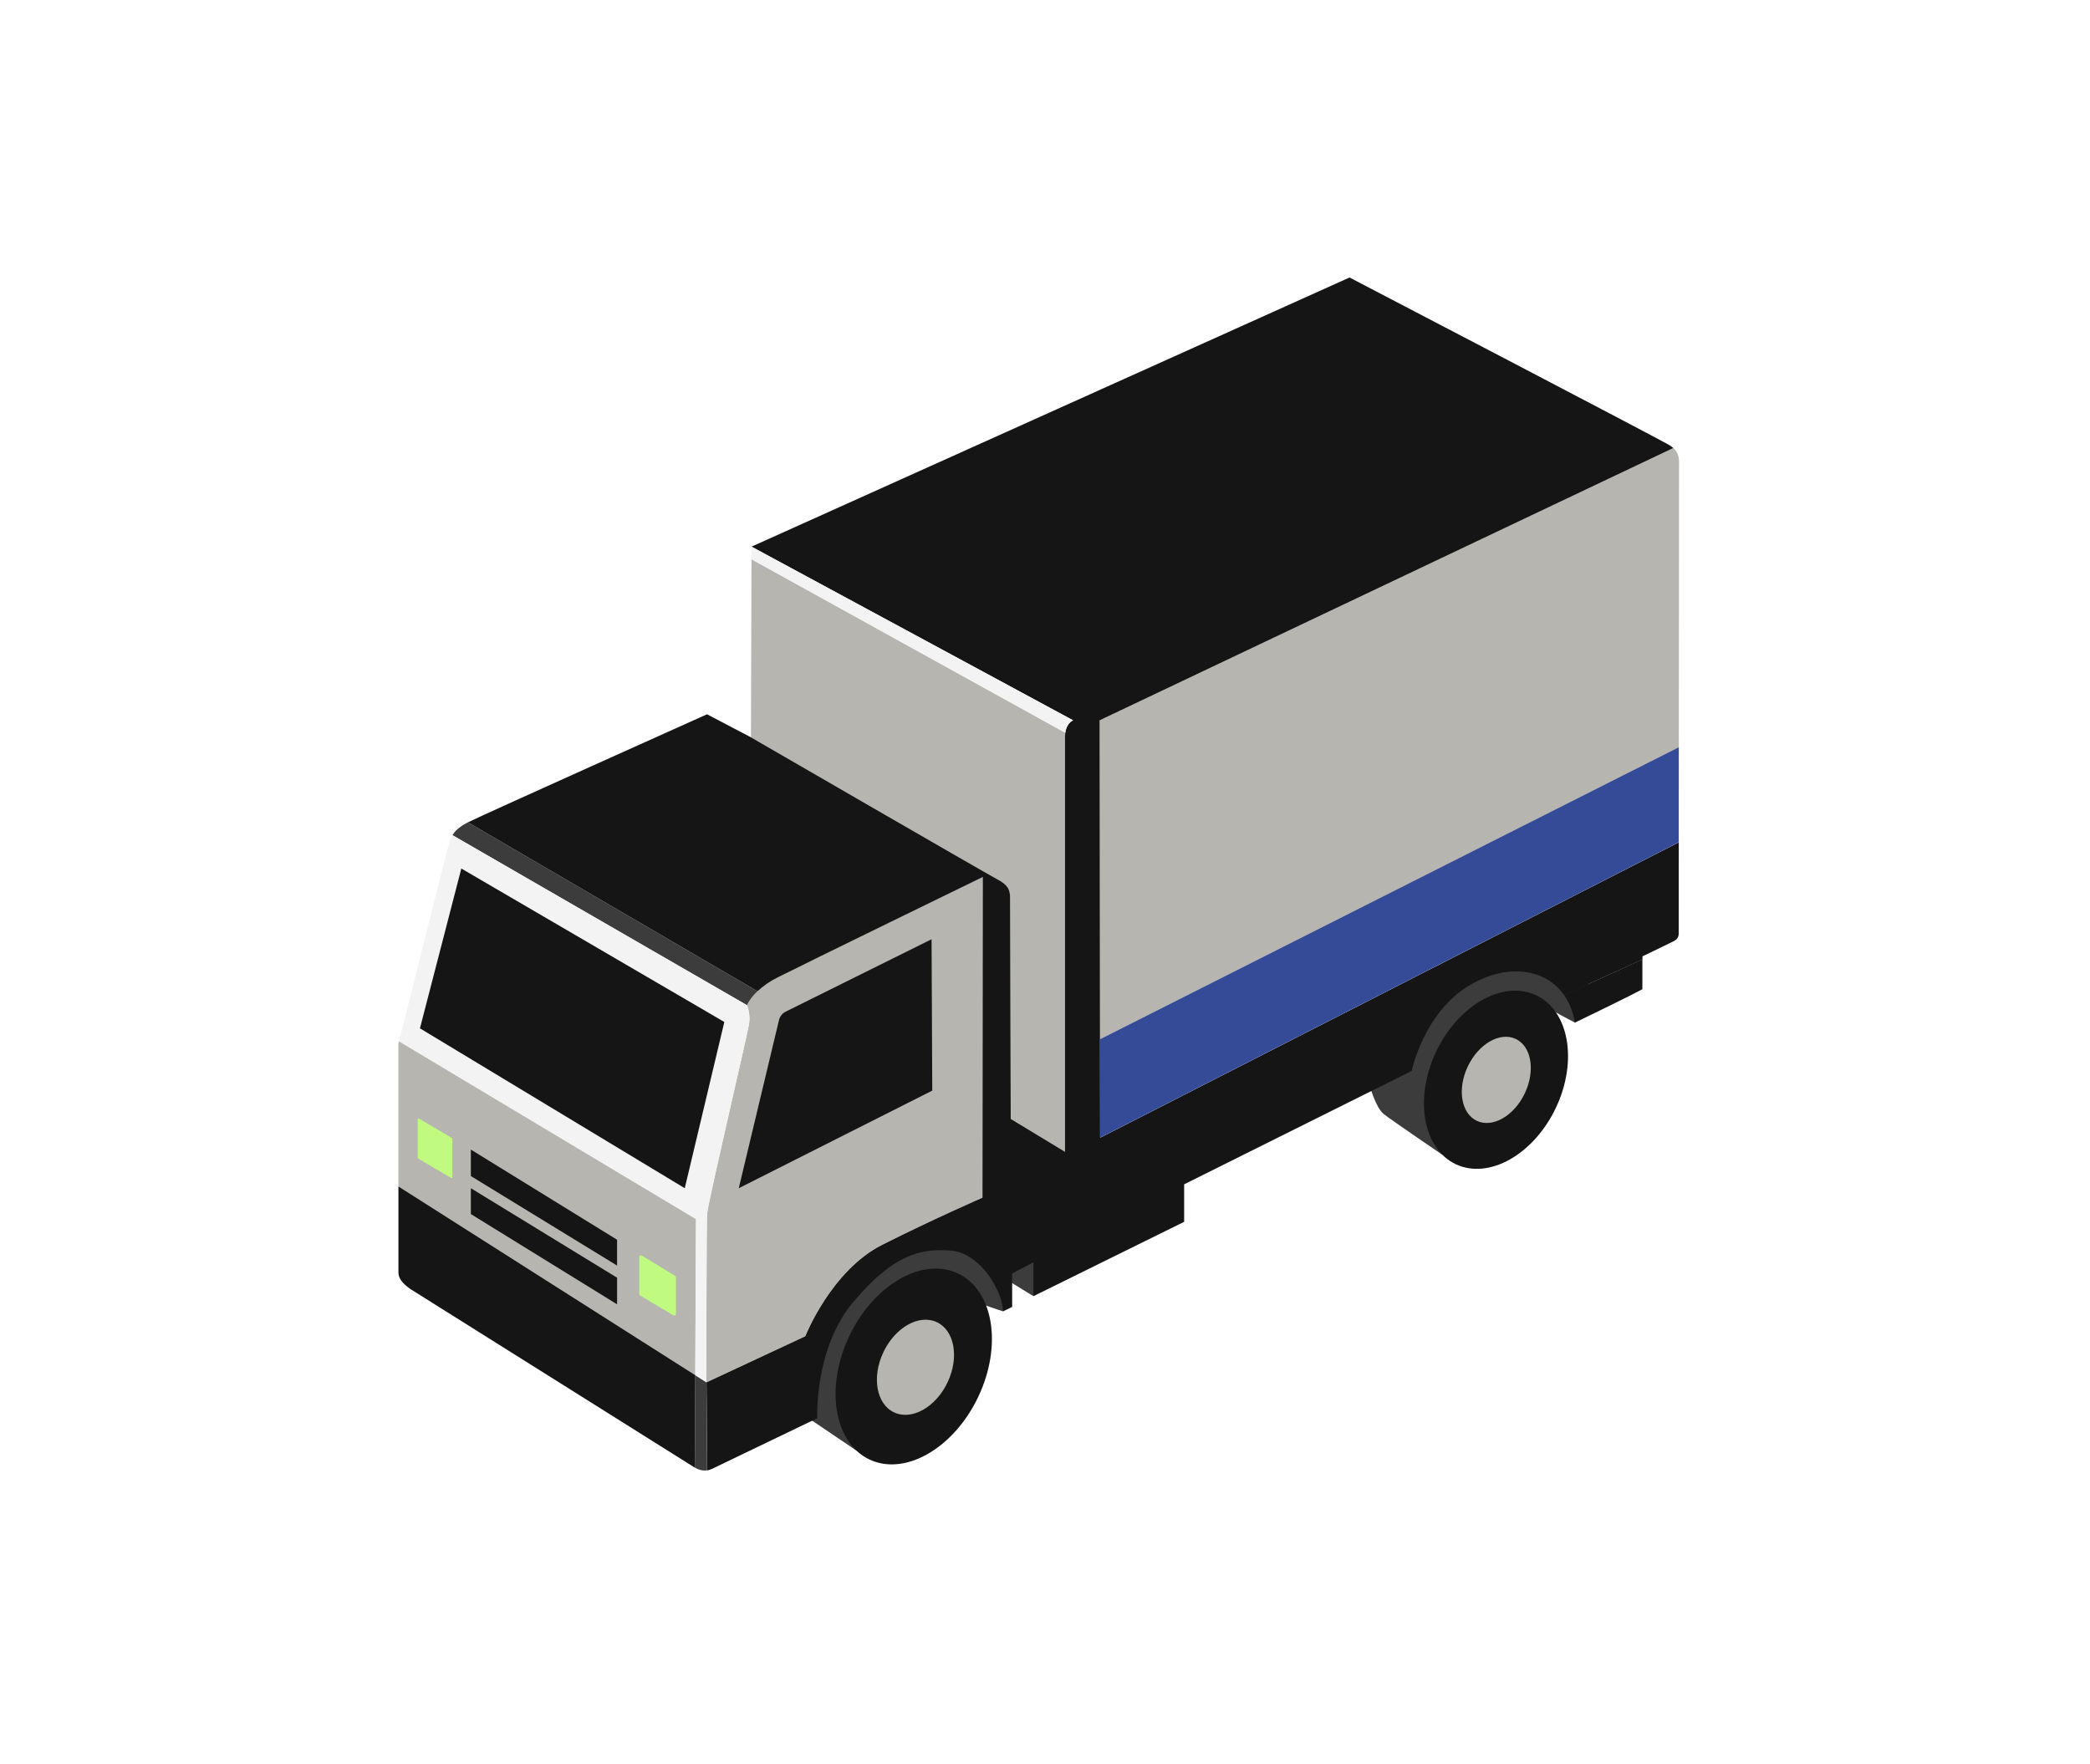
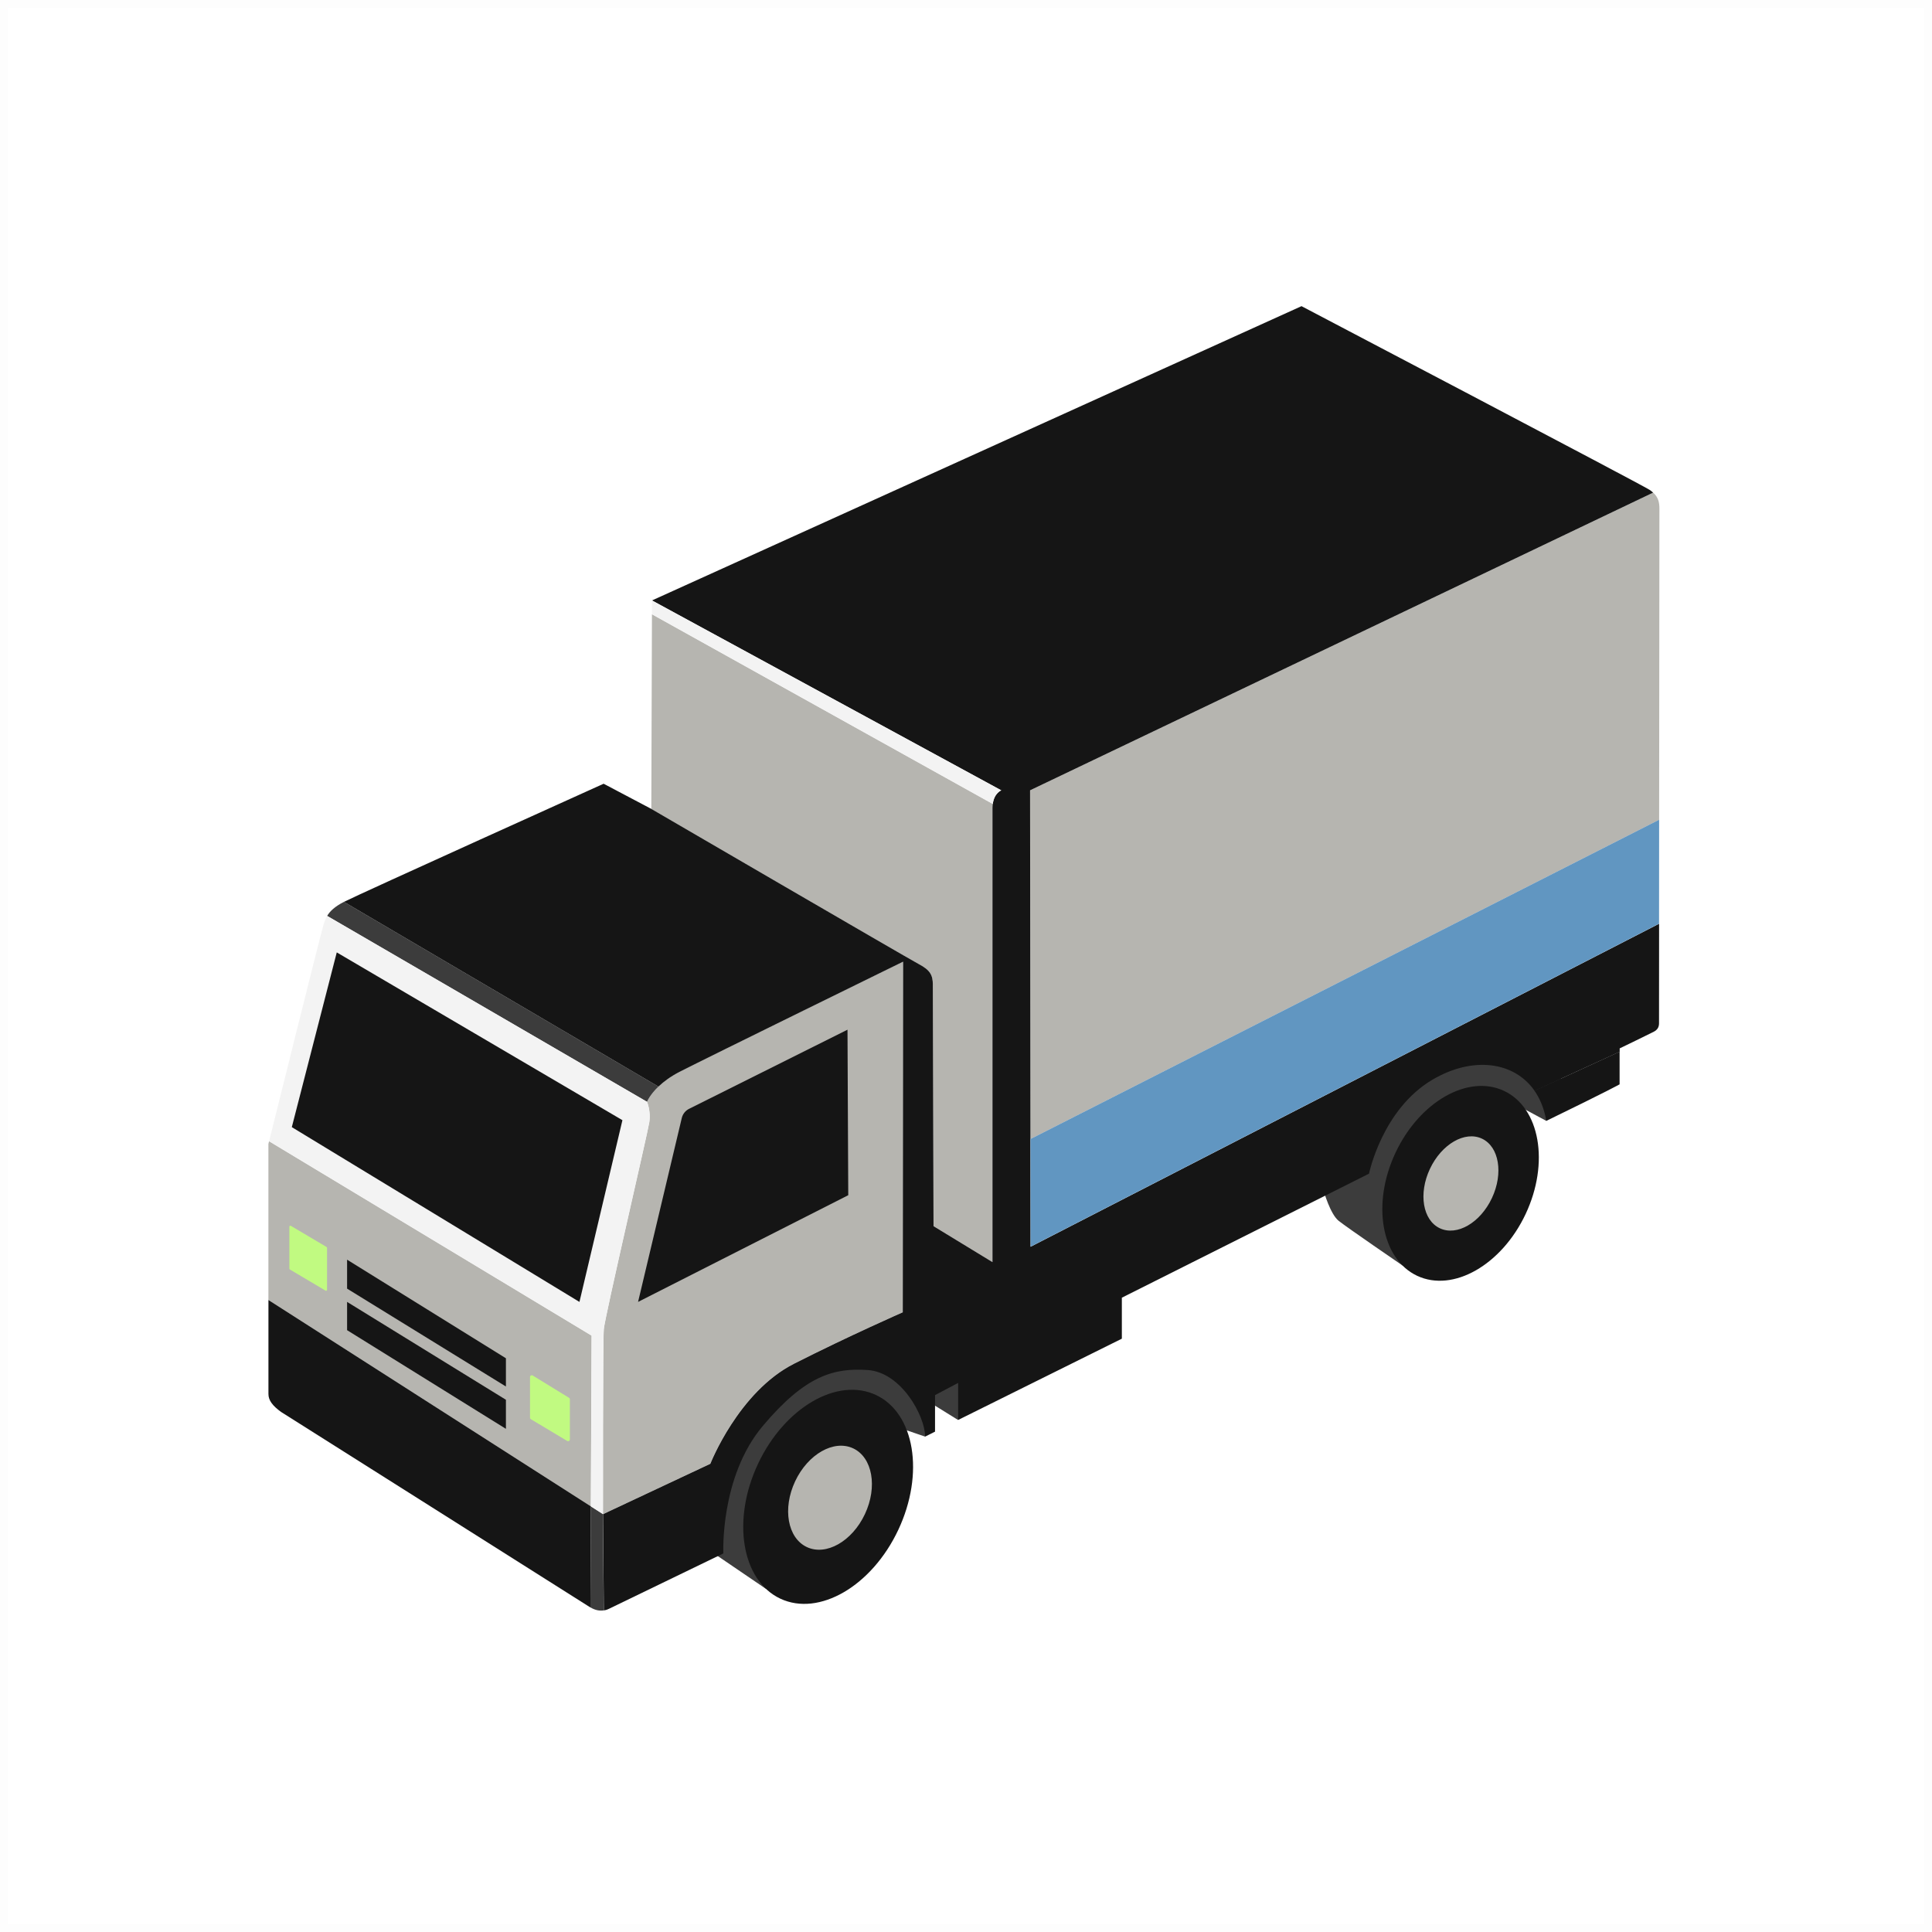
- <svg xmlns="http://www.w3.org/2000/svg" width="141" height="119" fill="none" viewBox="0 0 141 119">
-   <path fill="#3c3c3c" d="m107.958 67.385-1.708 1.605-2.161-1.156s-7.015 4.767-7.015 5.01.249 5.07.249 5.07-3.447-2.341-3.972-2.76c-.526-.42-.926-1.841-.926-1.841l2.027-1.86s1.415-3.354 3.343-4.949 5.724-2.147 5.724-2.147 3.163 1.411 3.195 1.458 1.244 1.57 1.244 1.57M70.16 86.366l-.447 1.075-2.316-1.426s1.558-1.35 1.634-1.35h1.605l-.479 1.704zM67.86 87.67l-.2.797-1.989-.675s-5.972.444-5.972.49c0 .048-1.575 3.205-1.62 3.635-.044.429-.17 4.6-.152 4.877.017.278-.129 1.08-.129 1.08l-3.251-2.198s.17-3.973 1.42-6.105 3.44-4.691 5.863-5.428c2.421-.736 3.626-1.227 3.903-.69.276.539.987 2.04 1.064 2.194.076.155.385.707.602 1.075s.464.952.464.952z" />
-   <path fill="#b6b5b0" d="M68.15 60.598c0 .604.042 14.886.042 14.886l3.66 2.219V49.684q.001-.136.018-.25L50.7 37.73l-.039 12.01s15.924 9.212 16.622 9.58.864.674.864 1.278z" />
-   <path fill="#b6b5b0" d="M52.431 65.954a5.7 5.7 0 0 0-1.326.918c-.548.522-.71.942-.71.942s.246.576.138 1.268c-.109.692-2.763 12.009-2.825 12.76-.061.75-.051 11.41-.051 11.41l6.665-3.11s1.748-4.436 5.204-6.175 6.747-3.17 6.747-3.17l.02-21.635s-12.22 5.95-13.867 6.79zM74.21 70.112l39.049-19.7.017-19.196c0-.38-.067-.7-.388-.989l-38.7 18.369.025 21.516z" />
-   <path fill="#3c3c3c" d="M50.394 67.815s.163-.42.711-.942L31.57 55.475c-.588.302-.872.58-1.044.869zM46.906 92.773l-.03 6.234c.309.182.588.224.83.184l-.05-5.94-.753-.478z" />
-   <path fill="#151515" d="m74.218 76.75-.007-6.64-.025-21.515 38.7-18.369a1.6 1.6 0 0 0-.23-.176c-.523-.339-21.61-11.329-21.61-11.329L50.7 36.878l21.695 11.717s-.437.162-.528.839q-.016.114-.017.25v28.019l-3.662-2.219s-.041-14.282-.041-14.886-.166-.91-.864-1.278c-.7-.368-16.623-9.58-16.623-9.58L47.7 48.187s-15.183 6.81-16.109 7.28q-.01.006-.02.01l19.536 11.397a5.7 5.7 0 0 1 1.325-.917c1.647-.84 13.868-6.79 13.868-6.79l-.02 21.634s-3.291 1.43-6.747 3.17c-3.457 1.738-5.204 6.176-5.204 6.176l-6.666 3.11.05 5.94q.17-.028.31-.099c.309-.151 7.113-3.42 7.113-3.42s-.218-4.709 2.439-7.852c2.656-3.142 4.444-3.604 6.527-3.464s3.565 2.837 3.565 4.11l.617-.307V85.91l1.435-.75v2.284l10.168-5.016v-2.53l15.353-7.652s.818-3.988 3.965-5.813c2.466-1.43 5.037-1.127 6.318.702l5.286-2.41v-.209s1.89-.905 2.12-1.028c.229-.122.324-.284.324-.52 0-.066 0-2.569.004-6.141L74.221 76.755z" />
-   <path fill="#b6b5b0" d="M46.953 82.24 26.92 70.246l-.042.165v9.628l20.027 12.732.047-10.531z" />
-   <path fill="#f3f3f3" d="m46.906 92.773.753.478s-.01-10.658.052-11.409c.062-.75 2.715-12.07 2.824-12.76s-.138-1.268-.138-1.268l-19.869-11.47a2.5 2.5 0 0 0-.212.49c-.153.459-3.017 11.905-3.394 13.412L46.956 82.24l-.048 10.53z" />
-   <path fill="#151515" d="M26.88 80.04v5.801c0 .383.242.717.788 1.109 0 0 18.668 11.716 19.147 12.023.023.015.042.023.062.034l.03-6.234zM49.84 80.16l13.054-6.584-.047-10.212-9.84 4.883a.86.86 0 0 0-.452.564zM46.197 80.16 28.331 69.374l2.792-10.781 17.743 10.352z" />
-   <path fill="#354b98" d="m74.219 76.75 39.035-19.928c0-1.902.006-4.11.006-6.414l-39.049 19.7.008 6.64z" />
-   <path fill="#c1fa81" d="M43.127 84.794v2.508c0 .04.02.076.054.096l2.254 1.339a.111.111 0 0 0 .168-.096v-2.47q-.001-.062-.055-.096L43.295 84.7a.112.112 0 0 0-.17.096zM28.18 75.517v2.591q.002.036.03.052l2.22 1.306c.039.024.09-.006.09-.052v-2.591a.06.06 0 0 0-.03-.052l-2.219-1.305a.06.06 0 0 0-.09.05" />
-   <path fill="#151515" d="m31.766 81.904 9.865 6.088v-1.794l-9.865-6.038zM41.63 83.636l-9.864-6.083v1.786l9.865 6.039z" />
-   <path fill="#f3f3f3" d="M72.399 48.595 50.703 36.88v.851L71.87 49.434c.09-.677.529-.839.529-.839" />
-   <path fill="#151515" d="M106.25 68.989c3.873-1.87 4.552-2.255 4.552-2.255V64.72l-5.285 2.409c.353.505.607 1.126.735 1.86zM66.001 94.223c1.642-3.468 1.022-7.192-1.384-8.318-2.406-1.124-5.687.776-7.328 4.245s-1.023 7.194 1.383 8.318c2.406 1.125 5.687-.776 7.33-4.245M104.967 74.733c1.491-3.151.89-6.55-1.342-7.594-2.232-1.043-5.25.665-6.74 3.815s-.89 6.55 1.341 7.593c2.233 1.044 5.25-.665 6.741-3.814" />
-   <path fill="#b6b5b0" d="M63.928 93.253c.795-1.68.47-3.497-.727-4.057-1.196-.56-2.812.35-3.607 2.031s-.47 3.498.726 4.057c1.197.56 2.812-.35 3.608-2.03M102.872 73.752c.723-1.527.446-3.168-.618-3.665-1.063-.497-2.511.338-3.233 1.864-.723 1.527-.447 3.168.617 3.665s2.512-.337 3.234-1.864" />
+ <svg xmlns="http://www.w3.org/2000/svg" width="240" height="240" fill="none" viewBox="0 0 240 240">
+   <path stroke="#000" stroke-opacity=".01" d="M.5.5h239v239H.5z" />
+   <path fill="#3c3c3c" d="m195.503 136.01-3.416 3.231-4.321-2.327s-14.032 9.599-14.032 10.088.498 10.206.498 10.206-6.892-4.713-7.944-5.557c-1.051-.846-1.851-3.706-1.851-3.706l4.053-3.744s2.83-6.753 6.686-9.964 11.45-4.323 11.45-4.323 6.325 2.841 6.388 2.934c.064.094 2.489 3.162 2.489 3.162M119.904 174.225l-.893 2.166-4.632-2.872s3.116-2.717 3.269-2.717h3.209l-.957 3.429zM115.308 176.85l-.399 1.606-3.98-1.359s-11.944.893-11.944.988-3.15 6.452-3.239 7.316-.34 9.262-.306 9.821-.257 2.174-.257 2.174l-6.502-4.426s.34-7.999 2.839-12.292 6.883-9.445 11.726-10.928c4.844-1.481 7.253-2.47 7.806-1.388s1.975 4.106 2.129 4.417.77 1.423 1.204 2.163c.435.741.928 1.917.928 1.917z" />
+   <path fill="#b6b5b0" d="M115.886 122.347c0 1.215.084 29.971.084 29.971l7.323 4.466v-56.411q.002-.273.034-.504L80.988 76.306l-.079 24.182s31.847 18.545 33.244 19.286 1.728 1.359 1.728 2.574z" />
+   <path fill="#b6b5b0" d="M84.45 133.129c-1.18.607-2.035 1.26-2.652 1.847-1.096 1.053-1.422 1.897-1.422 1.897s.493 1.161.276 2.554-5.525 24.177-5.648 25.688c-.124 1.513-.104 22.973-.104 22.973l13.331-6.259s3.496-8.933 10.409-12.435c6.912-3.498 13.494-6.383 13.494-6.383l.039-43.556s-24.44 11.979-27.734 13.669zM128.008 141.498l78.096-39.664c.014-17.636.035-38.117.035-38.646 0-.766-.135-1.408-.777-1.991l-77.399 36.981.049 43.32z" />
+   <path fill="#3c3c3c" d="M80.375 136.875s.326-.845 1.422-1.897l-39.07-22.947c-1.175.608-1.743 1.166-2.089 1.749zM73.399 187.124l-.06 12.552c.618.367 1.176.45 1.66.371l-.1-11.96-1.505-.963z" />
+   <path fill="#151515" d="m128.023 154.865-.015-13.368-.049-43.32 77.4-36.98a3.3 3.3 0 0 0-.459-.357c-1.047-.681-43.222-22.808-43.222-22.808L80.988 74.59l43.391 23.589s-.874.326-1.056 1.69c-.02.152-.035.32-.035.503v56.411l-7.322-4.466s-.084-28.756-.084-29.972c0-1.215-.331-1.832-1.728-2.573S80.91 100.485 80.91 100.485l-5.925-3.127s-30.366 13.708-32.217 14.657c-.015.005-.025.014-.04.019l39.07 22.947c.618-.588 1.472-1.24 2.652-1.848 3.293-1.689 27.734-13.669 27.734-13.669l-.04 43.556s-6.581 2.881-13.494 6.383c-6.912 3.499-10.408 12.434-10.408 12.434l-13.331 6.259.099 11.96c.227-.034.434-.103.621-.197.618-.306 14.225-6.886 14.225-6.886s-.434-9.481 4.879-15.808c5.312-6.328 8.887-7.257 13.054-6.976 4.168.281 7.13 5.711 7.13 8.274l1.234-.618v-4.539l2.869-1.512v4.6l20.338-10.098v-5.092l30.706-15.409s1.634-8.028 7.93-11.703c4.931-2.88 10.072-2.268 12.634 1.413l10.572-4.851v-.42s3.781-1.823 4.24-2.07.648-.573.648-1.048c0-.133 0-5.172.009-12.365l-78.071 40.123z" />
+   <path fill="#b6b5b0" d="m73.493 165.916-40.067-24.147-.084.331v19.385l40.052 25.635.094-21.204z" />
+   <path fill="#f3f3f3" d="m73.4 187.123 1.505.964s-.02-21.46.104-22.971c.123-1.511 5.431-24.3 5.648-25.688a5.17 5.17 0 0 0-.276-2.554l-39.737-23.095c-.188.316-.306.642-.425.988-.306.924-6.033 23.969-6.789 27.002l40.068 24.148-.094 21.202z" />
+   <path fill="#151515" d="M33.347 161.49v11.679c0 .771.484 1.442 1.575 2.232 0 0 37.338 23.589 38.296 24.207.044.03.083.045.123.069l.06-12.552zM79.263 161.728l26.11-13.255-.094-20.56-19.68 9.83a1.72 1.72 0 0 0-.904 1.136zM71.981 161.729 36.25 140.017l5.584-21.706 35.486 20.842z" />
+   <path fill="#6196c1" d="m128.022 154.866 78.072-40.124c0-3.828.01-8.274.01-12.913l-78.096 39.664.014 13.368z" />
+   <path fill="#c1fa81" d="M65.84 171.059v5.049c0 .079.04.152.109.193l4.508 2.696a.222.222 0 0 0 .336-.193v-4.974a.23.23 0 0 0-.11-.193l-4.507-2.766a.225.225 0 0 0-.34.193zM35.947 152.381v5.217c0 .045.025.084.06.103l4.438 2.629c.08.05.183-.01.183-.104v-5.217a.12.12 0 0 0-.06-.103l-4.438-2.629c-.08-.049-.183.011-.183.104" />
+   <path fill="#151515" d="m43.117 165.239 19.73 12.256v-3.611l-19.73-12.157zM62.847 168.729l-19.73-12.247v3.597l19.73 12.157z" />
+   <path fill="#f3f3f3" d="m124.384 98.18-43.39-23.59v1.715l42.333 23.564c.178-1.364 1.057-1.69 1.057-1.69" />
+   <path fill="#151515" d="M192.087 139.24c7.747-3.764 9.105-4.54 9.105-4.54v-4.055l-10.572 4.851c.706 1.017 1.215 2.267 1.472 3.744zM111.589 190.042c3.284-6.983 2.045-14.481-2.767-16.747-4.812-2.263-11.374 1.563-14.658 8.547s-2.044 14.483 2.767 16.747c4.812 2.263 11.375-1.563 14.658-8.547M189.522 150.803c2.981-6.343 1.78-13.188-2.685-15.288-4.463-2.101-10.499 1.337-13.481 7.68s-1.78 13.187 2.683 15.288c4.465 2.101 10.5-1.339 13.483-7.68" />
+   <path fill="#b6b5b0" d="M107.442 188.091c1.592-3.384.941-7.041-1.452-8.168-2.394-1.127-5.624.705-7.215 4.089s-.941 7.042 1.452 8.169c2.394 1.126 5.624-.705 7.215-4.09M185.333 148.827c1.445-3.074.891-6.377-1.235-7.378s-5.023.68-6.468 3.753-.893 6.378 1.234 7.379c2.128 1.001 5.024-.68 6.469-3.754" />
</svg>
